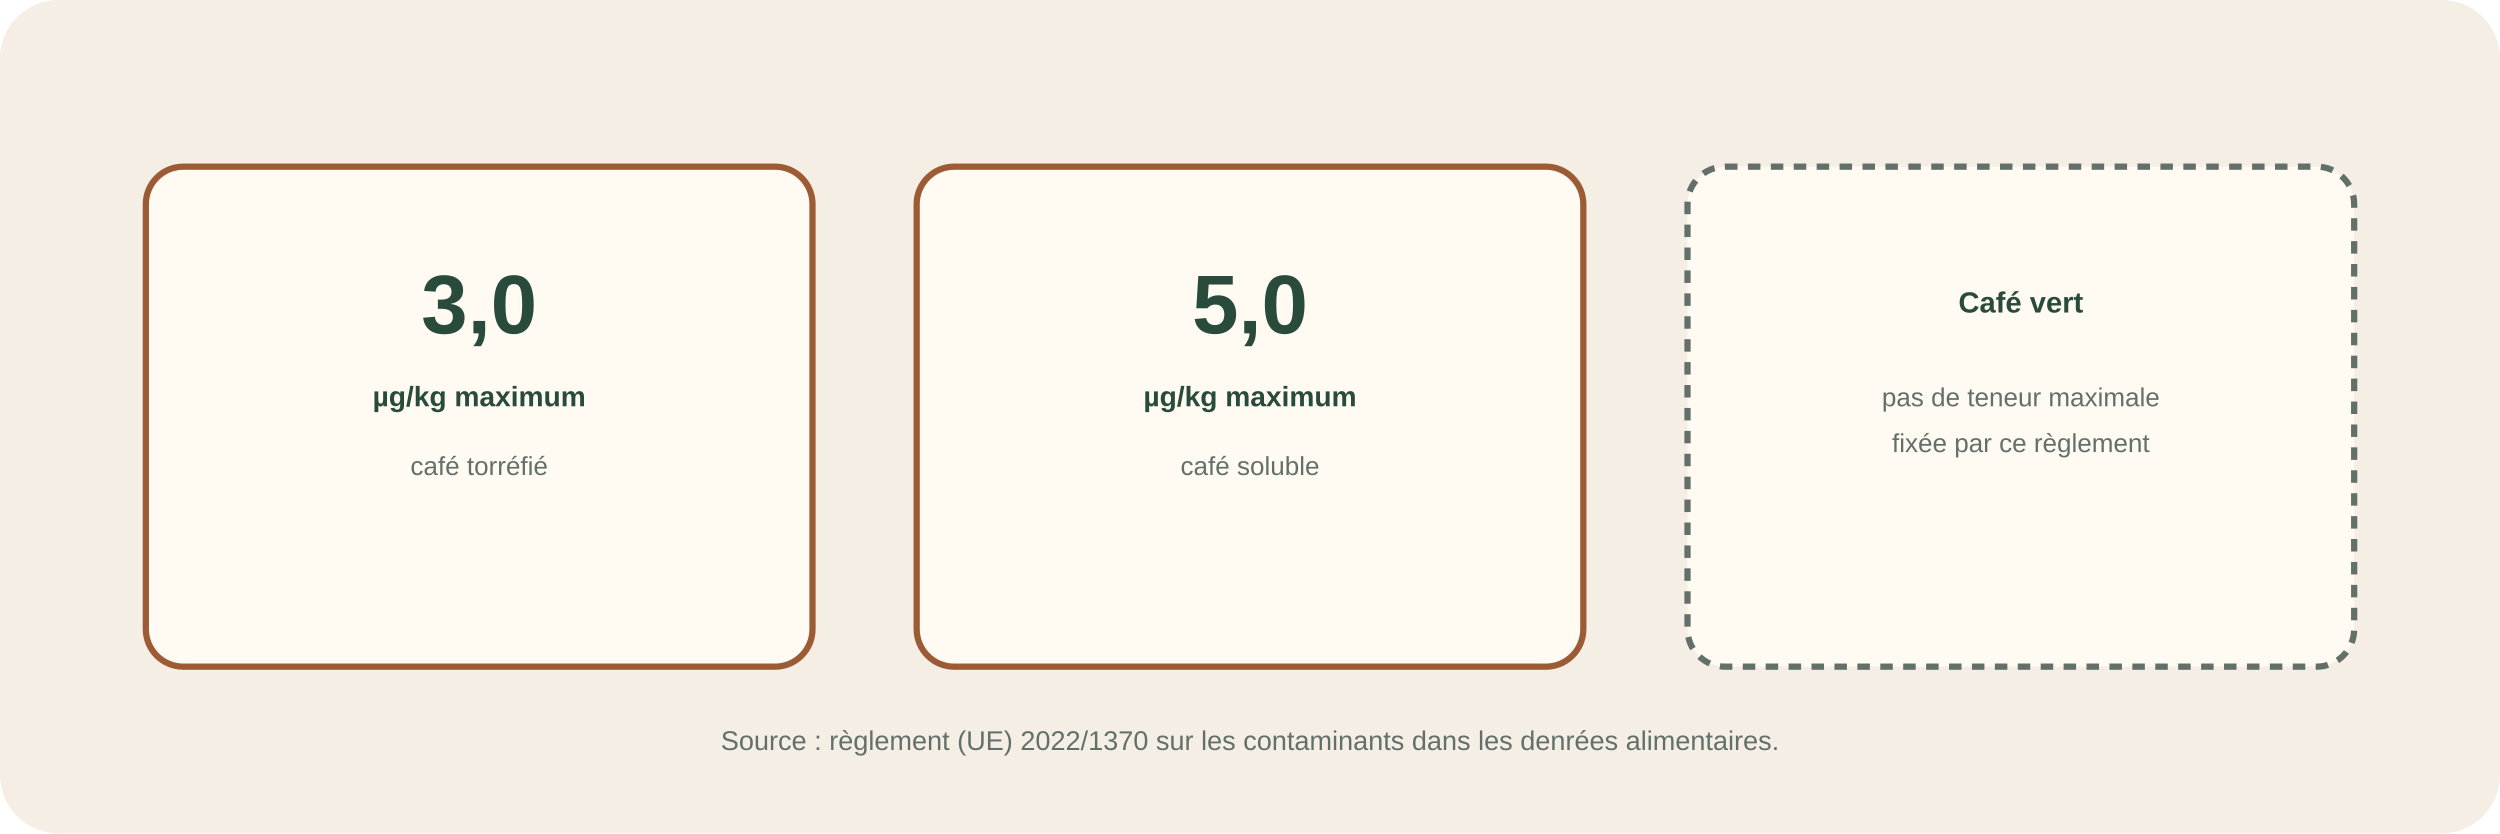
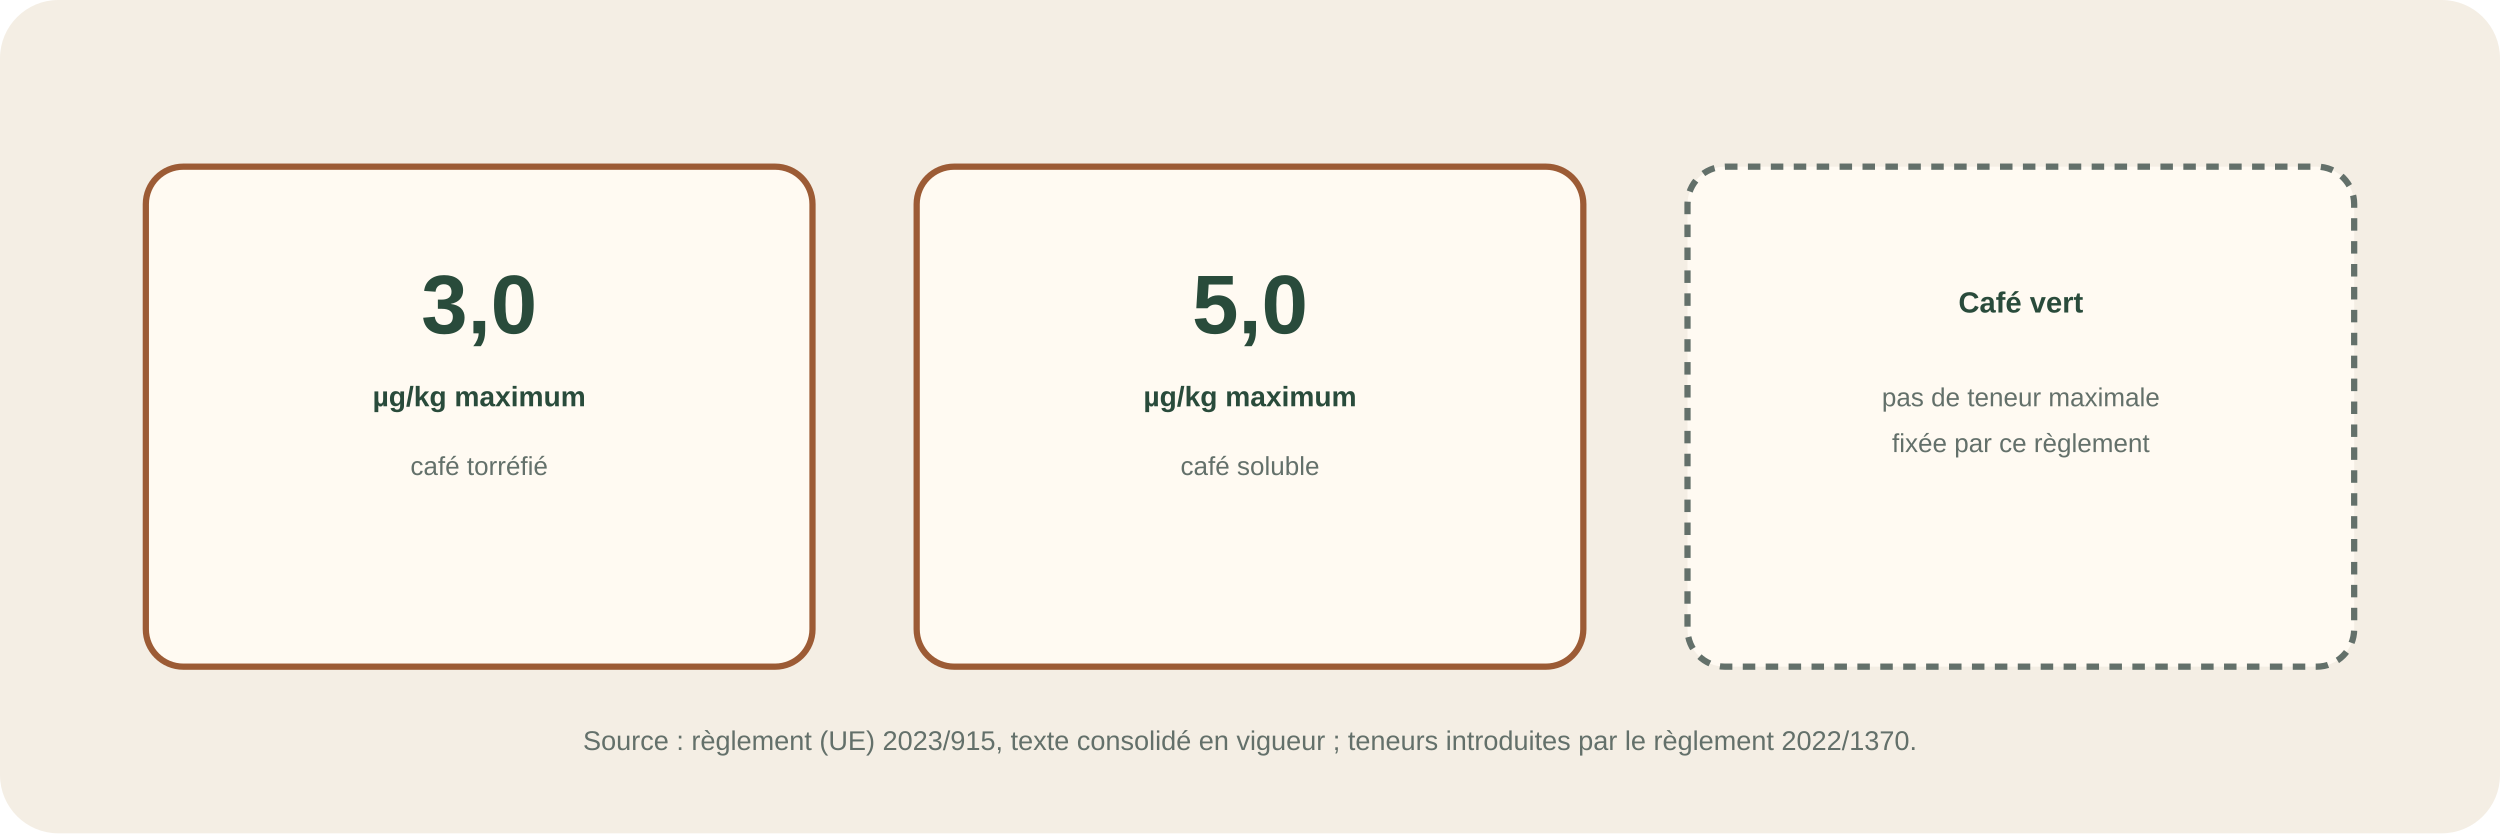
<svg xmlns="http://www.w3.org/2000/svg" viewBox="0 0 1200 400" role="img" aria-labelledby="title desc">
  <rect width="1200" height="400" rx="28" fill="#f4eee4" />
  <g font-family="Arial, sans-serif">
    <rect x="70" y="80" width="320" height="240" rx="18" fill="#fffaf2" stroke="#9c5b35" stroke-width="3" />
    <text x="230" y="160" font-size="40" fill="#294b3b" font-weight="700" text-anchor="middle">3,0</text>
    <text x="230" y="195" font-size="13.5" fill="#294b3b" font-weight="700" text-anchor="middle">µg/kg maximum</text>
    <text x="230" y="228" font-size="12.5" fill="#63706a" text-anchor="middle">café torréfié</text>
    <rect x="440" y="80" width="320" height="240" rx="18" fill="#fffaf2" stroke="#9c5b35" stroke-width="3" />
    <text x="600" y="160" font-size="40" fill="#294b3b" font-weight="700" text-anchor="middle">5,0</text>
    <text x="600" y="195" font-size="13.5" fill="#294b3b" font-weight="700" text-anchor="middle">µg/kg maximum</text>
    <text x="600" y="228" font-size="12.5" fill="#63706a" text-anchor="middle">café soluble</text>
    <rect x="810" y="80" width="320" height="240" rx="18" fill="#fffaf2" stroke="#63706a" stroke-width="3" stroke-dasharray="6 5" />
    <text x="970" y="150" font-size="14" fill="#294b3b" font-weight="700" text-anchor="middle">Café vert</text>
    <text x="970" y="195" font-size="12.5" fill="#63706a" text-anchor="middle">pas de teneur maximale</text>
    <text x="970" y="217" font-size="12.5" fill="#63706a" text-anchor="middle">fixée par ce règlement</text>
  </g>
-   <text x="600" y="360" font-family="Arial, sans-serif" font-size="13" fill="#63706a" text-anchor="middle">Source : règlement (UE) 2022/1370 sur les contaminants dans les denrées alimentaires.</text>
+   <text x="600" y="360" font-family="Arial, sans-serif" font-size="13" fill="#63706a" text-anchor="middle">Source : règlement (UE) 2023/915, texte consolidé en vigueur ; teneurs introduites par le règlement 2022/1370.</text>
</svg>
